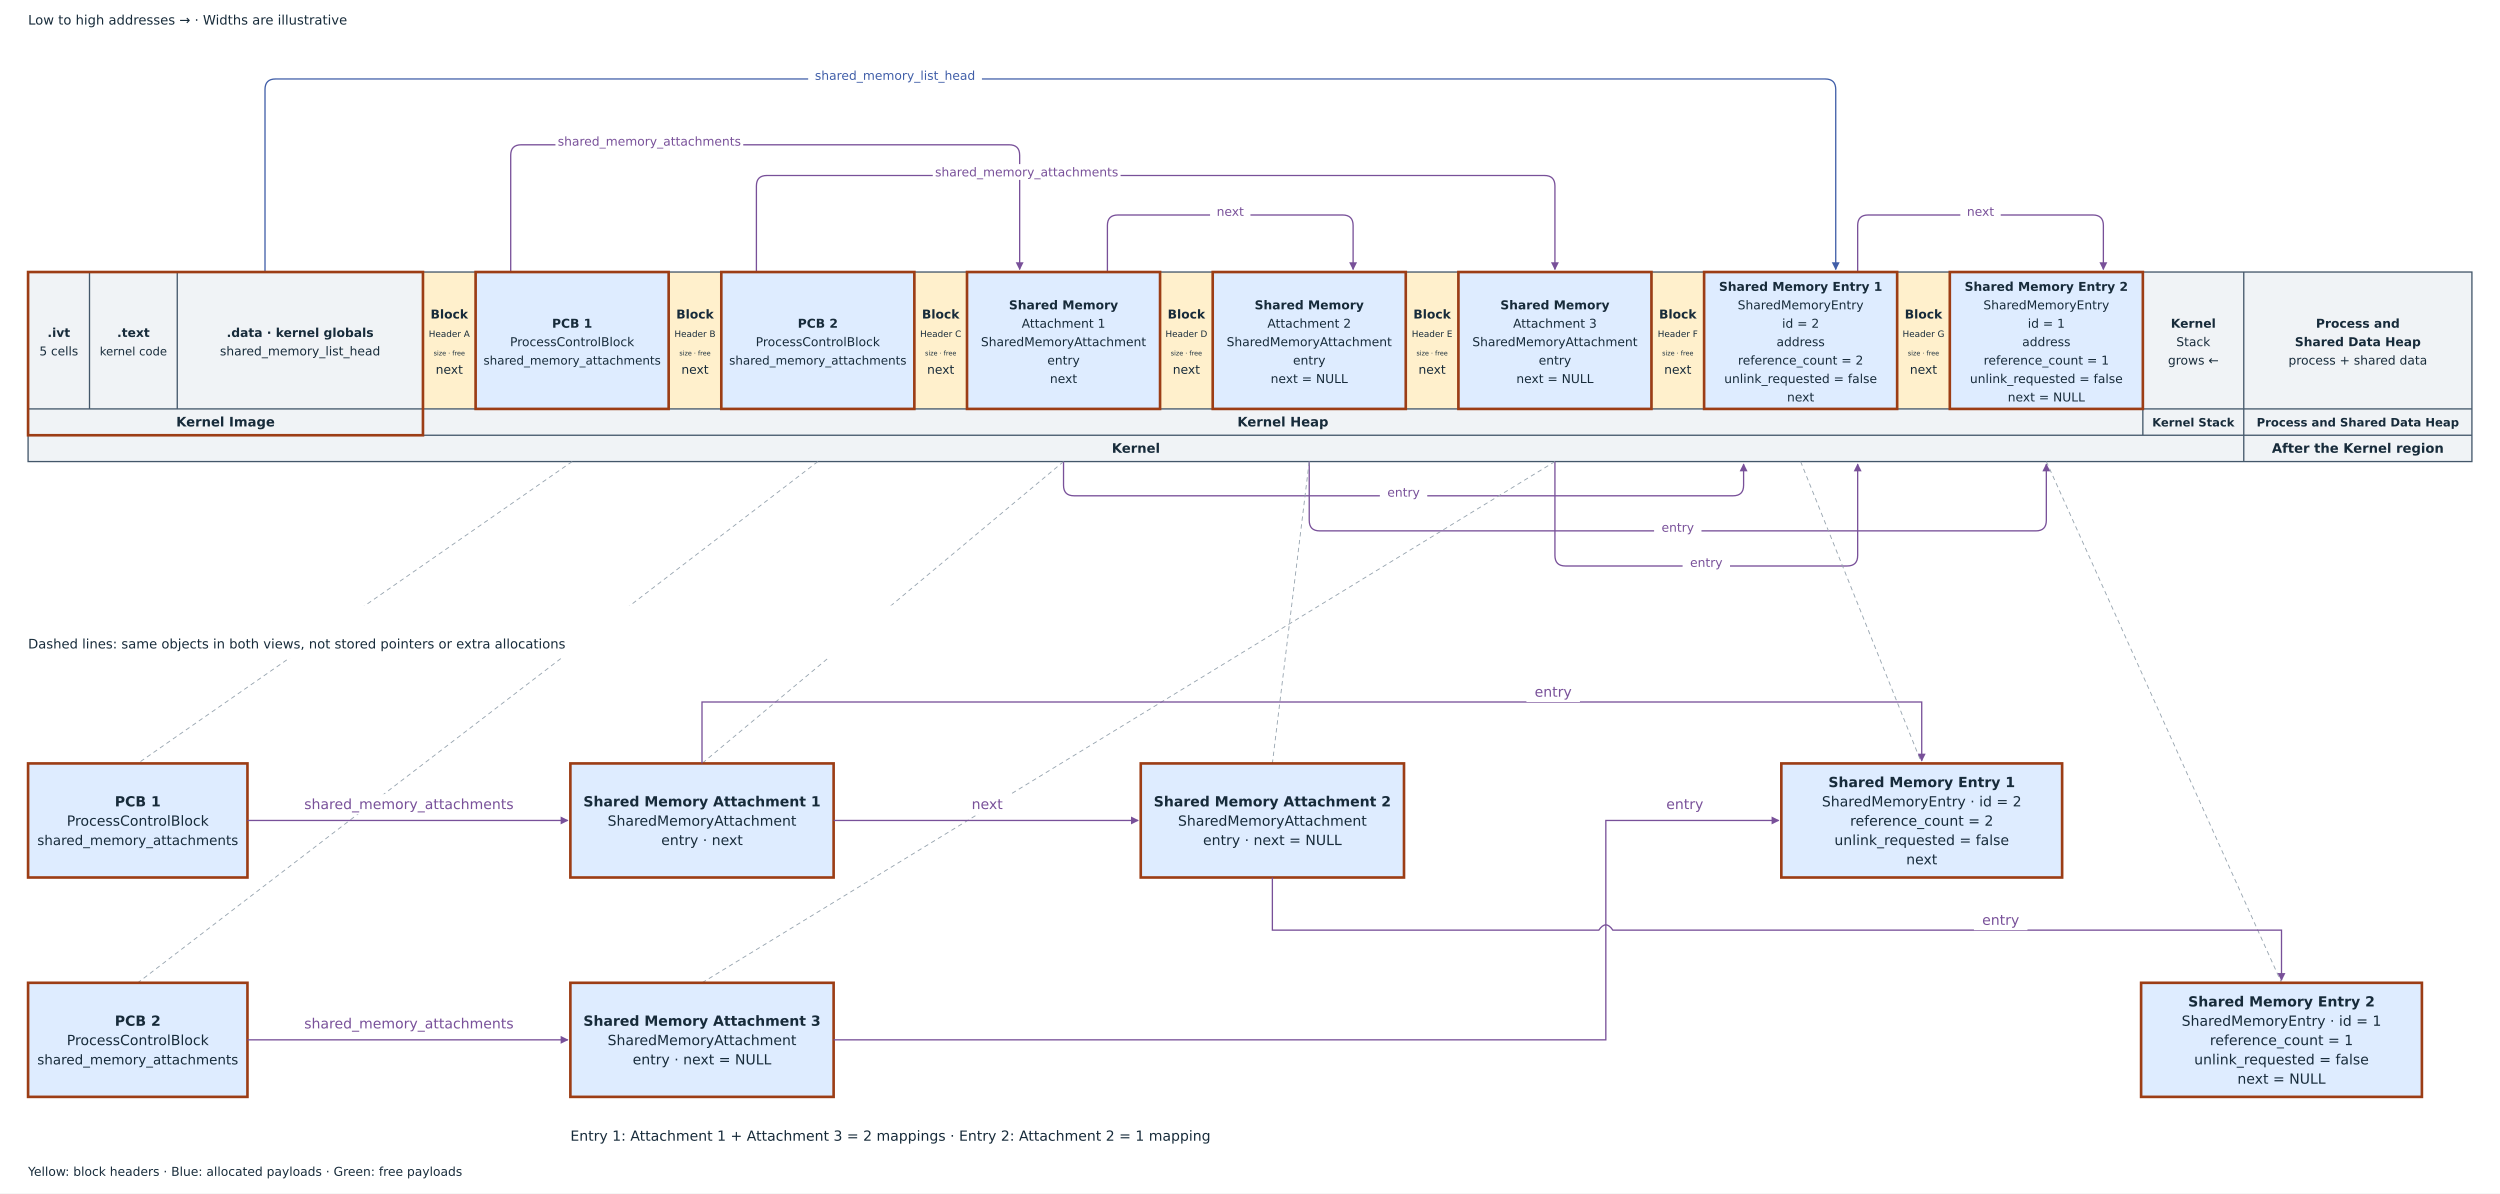
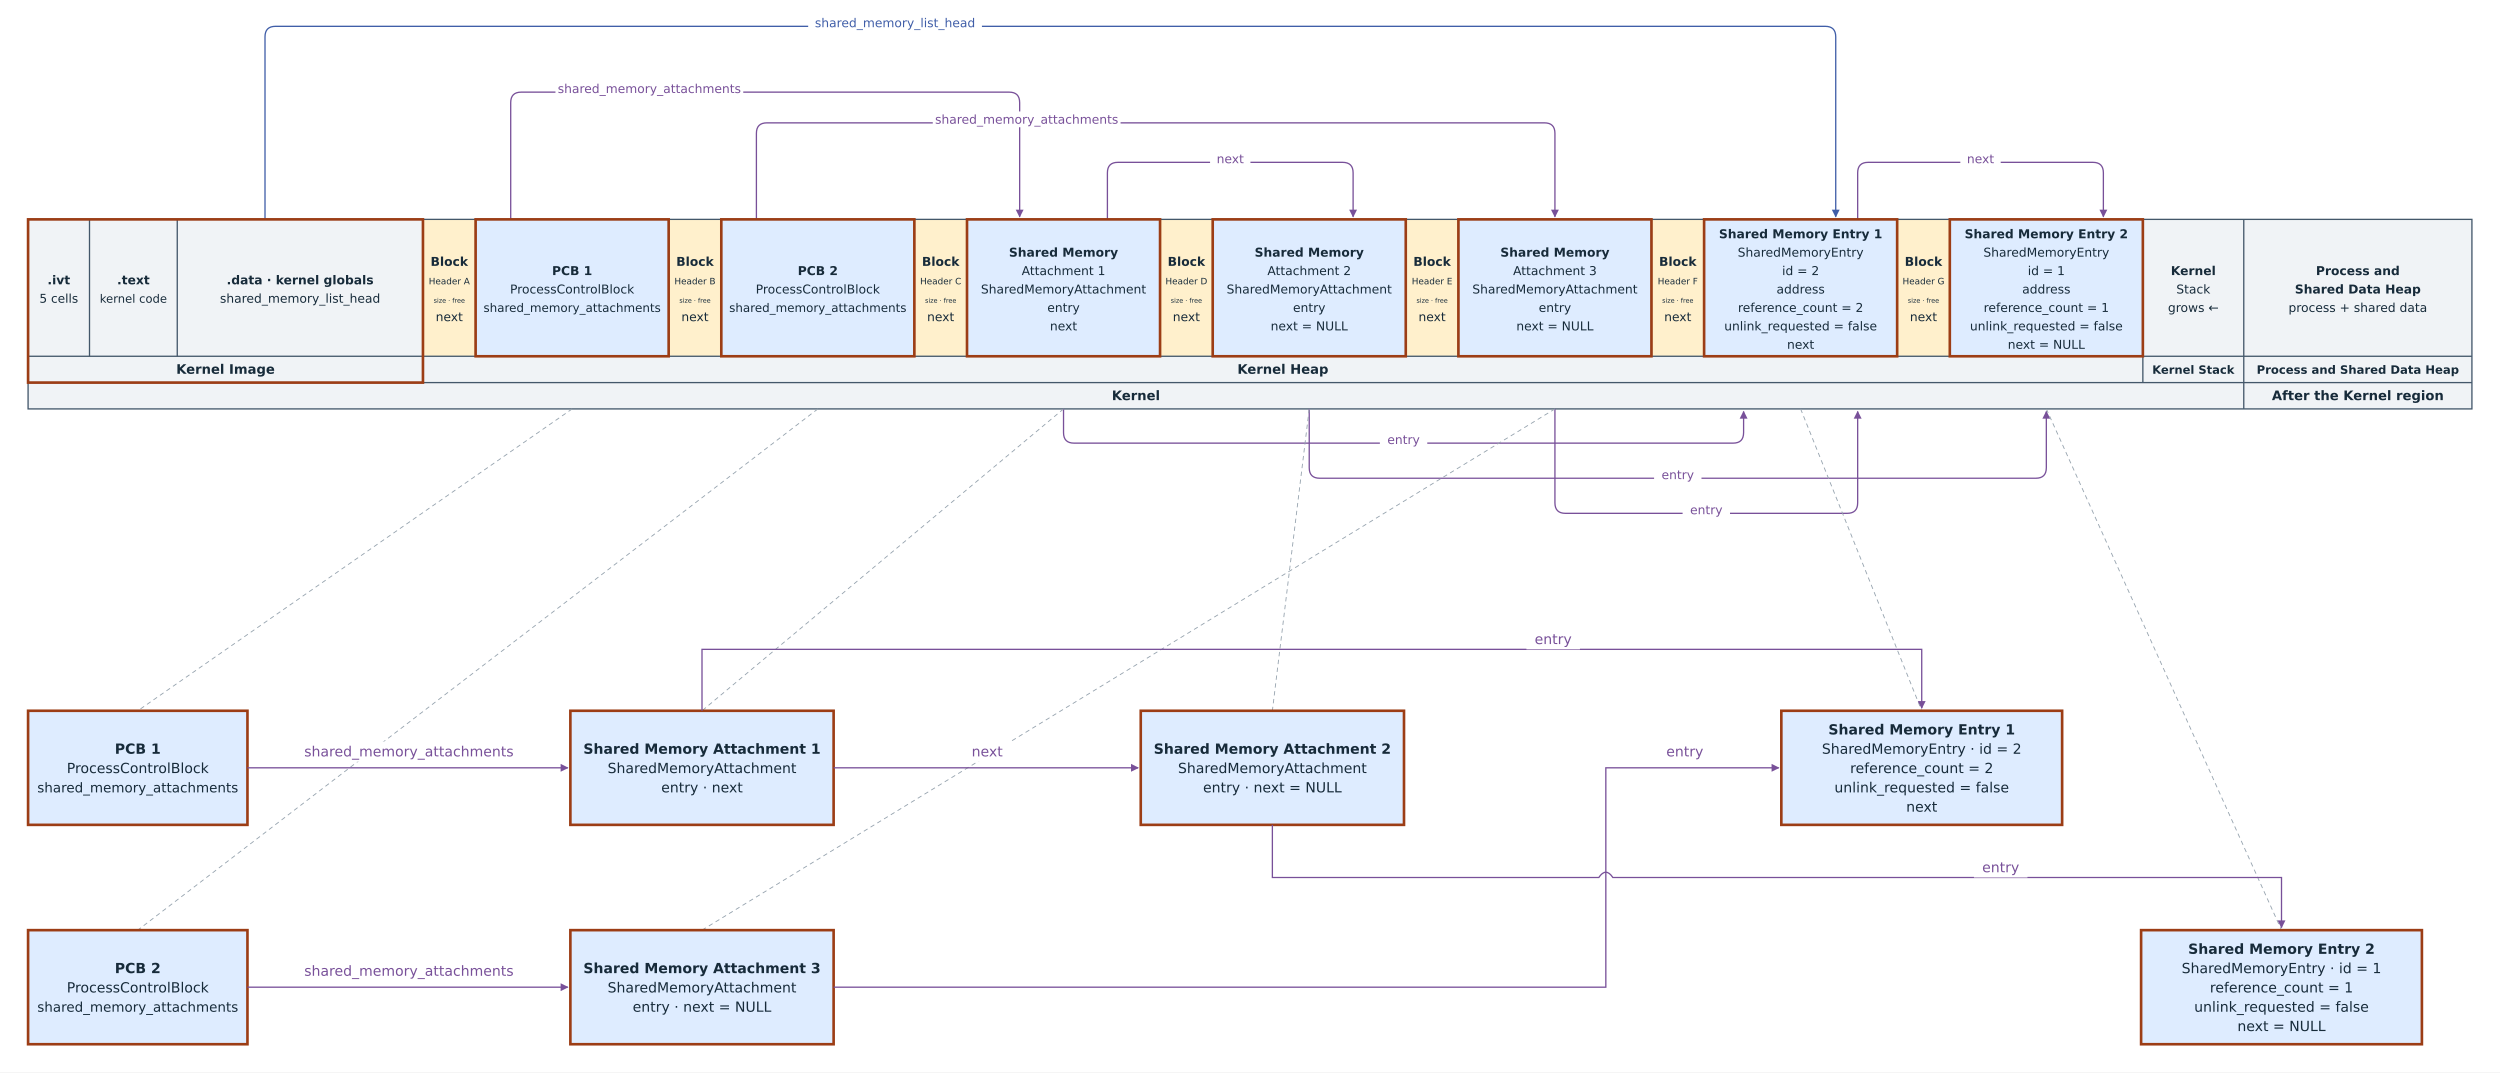
- <svg xmlns="http://www.w3.org/2000/svg" width="2849" height="1360" viewBox="0 0 2849 1360" role="img" aria-labelledby="title desc">
+ <svg xmlns="http://www.w3.org/2000/svg" width="2849" height="1222" viewBox="0 60 2849 1222" role="img" aria-labelledby="title desc">
  <defs>
    <marker id="405ea8" viewBox="0 0 10 10" refX="9" refY="5" markerWidth="6" markerHeight="6" orient="auto-start-reverse">
      <path d="M 0 0 L 10 5 L 0 10 z" fill="#405ea8" />
    </marker>
    <marker id="785099" viewBox="0 0 10 10" refX="9" refY="5" markerWidth="6" markerHeight="6" orient="auto-start-reverse">
      <path d="M 0 0 L 10 5 L 0 10 z" fill="#785099" />
    </marker>
    <marker id="26715b" viewBox="0 0 10 10" refX="9" refY="5" markerWidth="6" markerHeight="6" orient="auto-start-reverse">
      <path d="M 0 0 L 10 5 L 0 10 z" fill="#26715b" />
    </marker>
  </defs>
-   <rect width="2849" height="1360" fill="white" />
+   <rect width="2849" height="1282" fill="white" />
  <g font-family="DejaVu Sans, sans-serif">
-     <text x="32" y="28" text-anchor="start" font-size="15" font-weight="normal" fill="#172b3a">Low to high addresses →   ·   Widths are illustrative</text>
    <rect x="32" y="310" width="70" height="156" fill="#f0f3f6" stroke="none" stroke-width="1" />
    <text x="67.0" y="384.0" text-anchor="middle" font-size="14" font-weight="bold" fill="#172b3a">.ivt</text>
    <text x="67.0" y="405.0" text-anchor="middle" font-size="13.825" font-weight="normal" fill="#172b3a">5 cells</text>
    <rect x="102" y="310" width="100" height="156" fill="#f0f3f6" stroke="none" stroke-width="1" />
    <text x="152.0" y="384.0" text-anchor="middle" font-size="14" font-weight="bold" fill="#172b3a">.text</text>
    <text x="152.0" y="405.0" text-anchor="middle" font-size="13.196" font-weight="normal" fill="#172b3a">kernel code</text>
    <rect x="202" y="310" width="280" height="156" fill="#f0f3f6" stroke="none" stroke-width="1" />
    <text x="342.0" y="384.0" text-anchor="middle" font-size="14" font-weight="bold" fill="#172b3a">.data · kernel globals</text>
    <text x="342.0" y="405.0" text-anchor="middle" font-size="14" font-weight="normal" fill="#172b3a">shared_memory_list_head</text>
    <rect x="482" y="310" width="60" height="156" fill="#fff0cc" stroke="none" stroke-width="1" />
    <a href="../../common/heap.header#L5">
      <text x="512.0" y="363.0" text-anchor="middle" font-size="14" font-weight="bold" fill="#172b3a">Block</text>
      <text x="512.0" y="384.0" text-anchor="middle" font-size="10.081" font-weight="normal" fill="#172b3a">Header A</text>
      <text x="512.0" y="405.0" text-anchor="middle" font-size="7.331" font-weight="normal" fill="#172b3a">size · free</text>
      <text x="512.0" y="426.0" text-anchor="middle" font-size="14" font-weight="normal" fill="#172b3a">next</text>
    </a>
    <rect x="542" y="310" width="220" height="156" fill="#deecff" stroke="none" stroke-width="1" />
    <a href="../../kernel/process/process.header#L31">
      <text x="652.0" y="373.5" text-anchor="middle" font-size="14" font-weight="bold" fill="#172b3a">PCB 1</text>
      <text x="652.0" y="394.5" text-anchor="middle" font-size="14" font-weight="normal" fill="#172b3a">ProcessControlBlock</text>
      <text x="652.0" y="415.5" text-anchor="middle" font-size="13.548" font-weight="normal" fill="#172b3a">shared_memory_attachments</text>
    </a>
    <rect x="762" y="310" width="60" height="156" fill="#fff0cc" stroke="none" stroke-width="1" />
    <a href="../../common/heap.header#L5">
      <text x="792.0" y="363.0" text-anchor="middle" font-size="14" font-weight="bold" fill="#172b3a">Block</text>
      <text x="792.0" y="384.0" text-anchor="middle" font-size="10.081" font-weight="normal" fill="#172b3a">Header B</text>
      <text x="792.0" y="405.0" text-anchor="middle" font-size="7.331" font-weight="normal" fill="#172b3a">size · free</text>
      <text x="792.0" y="426.0" text-anchor="middle" font-size="14" font-weight="normal" fill="#172b3a">next</text>
    </a>
    <rect x="822" y="310" width="220" height="156" fill="#deecff" stroke="none" stroke-width="1" />
    <a href="../../kernel/process/process.header#L31">
      <text x="932.0" y="373.5" text-anchor="middle" font-size="14" font-weight="bold" fill="#172b3a">PCB 2</text>
      <text x="932.0" y="394.5" text-anchor="middle" font-size="14" font-weight="normal" fill="#172b3a">ProcessControlBlock</text>
      <text x="932.0" y="415.5" text-anchor="middle" font-size="13.548" font-weight="normal" fill="#172b3a">shared_memory_attachments</text>
    </a>
    <rect x="1042" y="310" width="60" height="156" fill="#fff0cc" stroke="none" stroke-width="1" />
    <a href="../../common/heap.header#L5">
      <text x="1072.0" y="363.0" text-anchor="middle" font-size="14" font-weight="bold" fill="#172b3a">Block</text>
      <text x="1072.0" y="384.0" text-anchor="middle" font-size="10.081" font-weight="normal" fill="#172b3a">Header C</text>
      <text x="1072.0" y="405.0" text-anchor="middle" font-size="7.331" font-weight="normal" fill="#172b3a">size · free</text>
      <text x="1072.0" y="426.0" text-anchor="middle" font-size="14" font-weight="normal" fill="#172b3a">next</text>
    </a>
    <rect x="1102" y="310" width="220" height="156" fill="#deecff" stroke="none" stroke-width="1" />
    <a href="../../kernel/shared_memory.header#L17">
      <text x="1212.0" y="352.5" text-anchor="middle" font-size="14" font-weight="bold" fill="#172b3a">Shared Memory</text>
      <text x="1212.0" y="373.5" text-anchor="middle" font-size="14" font-weight="normal" fill="#172b3a">Attachment 1</text>
      <text x="1212.0" y="394.5" text-anchor="middle" font-size="14" font-weight="normal" fill="#172b3a">SharedMemoryAttachment</text>
      <text x="1212.0" y="415.5" text-anchor="middle" font-size="14" font-weight="normal" fill="#172b3a">entry</text>
      <text x="1212.0" y="436.5" text-anchor="middle" font-size="14" font-weight="normal" fill="#172b3a">next</text>
    </a>
    <rect x="1322" y="310" width="60" height="156" fill="#fff0cc" stroke="none" stroke-width="1" />
    <a href="../../common/heap.header#L5">
      <text x="1352.0" y="363.0" text-anchor="middle" font-size="14" font-weight="bold" fill="#172b3a">Block</text>
      <text x="1352.0" y="384.0" text-anchor="middle" font-size="10.081" font-weight="normal" fill="#172b3a">Header D</text>
      <text x="1352.0" y="405.0" text-anchor="middle" font-size="7.331" font-weight="normal" fill="#172b3a">size · free</text>
      <text x="1352.0" y="426.0" text-anchor="middle" font-size="14" font-weight="normal" fill="#172b3a">next</text>
    </a>
    <rect x="1382" y="310" width="220" height="156" fill="#deecff" stroke="none" stroke-width="1" />
    <a href="../../kernel/shared_memory.header#L17">
      <text x="1492.0" y="352.5" text-anchor="middle" font-size="14" font-weight="bold" fill="#172b3a">Shared Memory</text>
      <text x="1492.0" y="373.5" text-anchor="middle" font-size="14" font-weight="normal" fill="#172b3a">Attachment 2</text>
      <text x="1492.0" y="394.5" text-anchor="middle" font-size="14" font-weight="normal" fill="#172b3a">SharedMemoryAttachment</text>
      <text x="1492.0" y="415.5" text-anchor="middle" font-size="14" font-weight="normal" fill="#172b3a">entry</text>
      <text x="1492.0" y="436.5" text-anchor="middle" font-size="14" font-weight="normal" fill="#172b3a">next = NULL</text>
    </a>
    <rect x="1602" y="310" width="60" height="156" fill="#fff0cc" stroke="none" stroke-width="1" />
    <a href="../../common/heap.header#L5">
      <text x="1632.0" y="363.0" text-anchor="middle" font-size="14" font-weight="bold" fill="#172b3a">Block</text>
      <text x="1632.0" y="384.0" text-anchor="middle" font-size="10.081" font-weight="normal" fill="#172b3a">Header E</text>
      <text x="1632.0" y="405.0" text-anchor="middle" font-size="7.331" font-weight="normal" fill="#172b3a">size · free</text>
      <text x="1632.0" y="426.0" text-anchor="middle" font-size="14" font-weight="normal" fill="#172b3a">next</text>
    </a>
    <rect x="1662" y="310" width="220" height="156" fill="#deecff" stroke="none" stroke-width="1" />
    <a href="../../kernel/shared_memory.header#L17">
      <text x="1772.0" y="352.5" text-anchor="middle" font-size="14" font-weight="bold" fill="#172b3a">Shared Memory</text>
      <text x="1772.0" y="373.5" text-anchor="middle" font-size="14" font-weight="normal" fill="#172b3a">Attachment 3</text>
      <text x="1772.0" y="394.5" text-anchor="middle" font-size="14" font-weight="normal" fill="#172b3a">SharedMemoryAttachment</text>
      <text x="1772.0" y="415.5" text-anchor="middle" font-size="14" font-weight="normal" fill="#172b3a">entry</text>
      <text x="1772.0" y="436.5" text-anchor="middle" font-size="14" font-weight="normal" fill="#172b3a">next = NULL</text>
    </a>
    <rect x="1882" y="310" width="60" height="156" fill="#fff0cc" stroke="none" stroke-width="1" />
    <a href="../../common/heap.header#L5">
      <text x="1912.0" y="363.0" text-anchor="middle" font-size="14" font-weight="bold" fill="#172b3a">Block</text>
      <text x="1912.0" y="384.0" text-anchor="middle" font-size="10.081" font-weight="normal" fill="#172b3a">Header F</text>
      <text x="1912.0" y="405.0" text-anchor="middle" font-size="7.331" font-weight="normal" fill="#172b3a">size · free</text>
      <text x="1912.0" y="426.0" text-anchor="middle" font-size="14" font-weight="normal" fill="#172b3a">next</text>
    </a>
    <rect x="1942" y="310" width="220" height="156" fill="#deecff" stroke="none" stroke-width="1" />
    <a href="../../kernel/shared_memory.header#L8">
      <text x="2052.0" y="331.5" text-anchor="middle" font-size="14" font-weight="bold" fill="#172b3a">Shared Memory Entry 1</text>
      <text x="2052.0" y="352.5" text-anchor="middle" font-size="14" font-weight="normal" fill="#172b3a">SharedMemoryEntry</text>
      <text x="2052.0" y="373.5" text-anchor="middle" font-size="14" font-weight="normal" fill="#172b3a">id = 2</text>
      <text x="2052.0" y="394.5" text-anchor="middle" font-size="14" font-weight="normal" fill="#172b3a">address</text>
      <text x="2052.0" y="415.5" text-anchor="middle" font-size="14" font-weight="normal" fill="#172b3a">reference_count = 2</text>
      <text x="2052.0" y="436.5" text-anchor="middle" font-size="14" font-weight="normal" fill="#172b3a">unlink_requested = false</text>
      <text x="2052.0" y="457.5" text-anchor="middle" font-size="14" font-weight="normal" fill="#172b3a">next</text>
    </a>
    <rect x="2162" y="310" width="60" height="156" fill="#fff0cc" stroke="none" stroke-width="1" />
    <a href="../../common/heap.header#L5">
      <text x="2192.0" y="363.0" text-anchor="middle" font-size="14" font-weight="bold" fill="#172b3a">Block</text>
      <text x="2192.0" y="384.0" text-anchor="middle" font-size="10.081" font-weight="normal" fill="#172b3a">Header G</text>
      <text x="2192.0" y="405.0" text-anchor="middle" font-size="7.331" font-weight="normal" fill="#172b3a">size · free</text>
      <text x="2192.0" y="426.0" text-anchor="middle" font-size="14" font-weight="normal" fill="#172b3a">next</text>
    </a>
    <rect x="2222" y="310" width="220" height="156" fill="#deecff" stroke="none" stroke-width="1" />
    <a href="../../kernel/shared_memory.header#L8">
      <text x="2332.0" y="331.5" text-anchor="middle" font-size="14" font-weight="bold" fill="#172b3a">Shared Memory Entry 2</text>
      <text x="2332.0" y="352.5" text-anchor="middle" font-size="14" font-weight="normal" fill="#172b3a">SharedMemoryEntry</text>
      <text x="2332.0" y="373.5" text-anchor="middle" font-size="14" font-weight="normal" fill="#172b3a">id = 1</text>
      <text x="2332.0" y="394.5" text-anchor="middle" font-size="14" font-weight="normal" fill="#172b3a">address</text>
      <text x="2332.0" y="415.5" text-anchor="middle" font-size="14" font-weight="normal" fill="#172b3a">reference_count = 1</text>
      <text x="2332.0" y="436.5" text-anchor="middle" font-size="14" font-weight="normal" fill="#172b3a">unlink_requested = false</text>
      <text x="2332.0" y="457.5" text-anchor="middle" font-size="14" font-weight="normal" fill="#172b3a">next = NULL</text>
    </a>
    <rect x="2442" y="310" width="115" height="156" fill="#f0f3f6" stroke="none" stroke-width="1" />
    <text x="2499.5" y="373.5" text-anchor="middle" font-size="14" font-weight="bold" fill="#172b3a">Kernel</text>
    <text x="2499.5" y="394.5" text-anchor="middle" font-size="14" font-weight="normal" fill="#172b3a">Stack</text>
    <text x="2499.5" y="415.5" text-anchor="middle" font-size="14" font-weight="normal" fill="#172b3a">grows ←</text>
    <rect x="2557" y="310" width="260" height="156" fill="#f0f3f6" stroke="none" stroke-width="1" />
    <text x="2687.0" y="373.5" text-anchor="middle" font-size="14" font-weight="bold" fill="#172b3a">Process and</text>
    <text x="2687.0" y="394.5" text-anchor="middle" font-size="14" font-weight="bold" fill="#172b3a">Shared Data Heap</text>
    <text x="2687.0" y="415.5" text-anchor="middle" font-size="14" font-weight="normal" fill="#172b3a">process + shared data</text>
    <rect x="32" y="466" width="450" height="30" fill="#f0f3f6" stroke="none" stroke-width="1" />
    <text x="257.0" y="486" text-anchor="middle" font-size="15" font-weight="bold" fill="#172b3a">Kernel Image</text>
    <rect x="482" y="466" width="1960" height="30" fill="#f0f3f6" stroke="none" stroke-width="1" />
    <text x="1462.0" y="486" text-anchor="middle" font-size="15" font-weight="bold" fill="#172b3a">Kernel Heap</text>
    <path d="M 482 466 v 30" fill="none" stroke="#43576a" stroke-width="1.5" />
    <rect x="2442" y="466" width="115" height="30" fill="#f0f3f6" stroke="none" stroke-width="1" />
    <text x="2499.5" y="486" text-anchor="middle" font-size="13.113" font-weight="bold" fill="#172b3a">Kernel Stack</text>
    <path d="M 2442 466 v 30" fill="none" stroke="#43576a" stroke-width="1.5" />
    <rect x="2557" y="466" width="260" height="30" fill="#f0f3f6" stroke="none" stroke-width="1" />
    <text x="2687.0" y="486" text-anchor="middle" font-size="13.235" font-weight="bold" fill="#172b3a">Process and Shared Data Heap</text>
    <path d="M 2557 466 v 30" fill="none" stroke="#43576a" stroke-width="1.5" />
    <path d="M 32 466 H 2817" fill="none" stroke="#43576a" stroke-width="1.5" />
    <rect x="32" y="496" width="2525" height="30" fill="#f0f3f6" stroke="none" stroke-width="1" />
    <text x="1294.5" y="516" text-anchor="middle" font-size="15" font-weight="bold" fill="#172b3a">Kernel</text>
    <rect x="2557" y="496" width="260" height="30" fill="#f0f3f6" stroke="none" stroke-width="1" />
    <text x="2687.0" y="516" text-anchor="middle" font-size="15" font-weight="bold" fill="#172b3a">After the Kernel region</text>
    <path d="M 2557 496 v 30" fill="none" stroke="#43576a" stroke-width="1.5" />
    <path d="M 32 496 H 2817" fill="none" stroke="#43576a" stroke-width="1.5" />
    <path d="M 102 310 v 156" fill="none" stroke="#43576a" stroke-width="1.5" />
    <path d="M 202 310 v 156" fill="none" stroke="#43576a" stroke-width="1.5" />
    <path d="M 482 310 v 156" fill="none" stroke="#43576a" stroke-width="1.5" />
    <path d="M 542 310 v 156" fill="none" stroke="#43576a" stroke-width="1.5" />
    <path d="M 762 310 v 156" fill="none" stroke="#43576a" stroke-width="1.5" />
    <path d="M 822 310 v 156" fill="none" stroke="#43576a" stroke-width="1.5" />
    <path d="M 1042 310 v 156" fill="none" stroke="#43576a" stroke-width="1.5" />
    <path d="M 1102 310 v 156" fill="none" stroke="#43576a" stroke-width="1.5" />
    <path d="M 1322 310 v 156" fill="none" stroke="#43576a" stroke-width="1.5" />
    <path d="M 1382 310 v 156" fill="none" stroke="#43576a" stroke-width="1.5" />
    <path d="M 1602 310 v 156" fill="none" stroke="#43576a" stroke-width="1.5" />
    <path d="M 1662 310 v 156" fill="none" stroke="#43576a" stroke-width="1.5" />
    <path d="M 1882 310 v 156" fill="none" stroke="#43576a" stroke-width="1.5" />
    <path d="M 1942 310 v 156" fill="none" stroke="#43576a" stroke-width="1.5" />
    <path d="M 2162 310 v 156" fill="none" stroke="#43576a" stroke-width="1.5" />
    <path d="M 2222 310 v 156" fill="none" stroke="#43576a" stroke-width="1.5" />
    <path d="M 2442 310 v 156" fill="none" stroke="#43576a" stroke-width="1.5" />
    <path d="M 2557 310 v 156" fill="none" stroke="#43576a" stroke-width="1.5" />
    <rect x="32" y="310" width="2785" height="216" fill="none" stroke="#43576a" stroke-width="1.5" />
    <path d="M 302.0 310 V 102 Q 302.0 90 314.0 90 H 2080.0 Q 2092.0 90 2092.0 102 V 307" fill="none" stroke="#405ea8" stroke-width="1.5" marker-end="url(#405ea8)" />
    <rect x="921.0" y="77" width="198" height="18" fill="white" stroke="none" stroke-width="1" />
    <text x="1020" y="91" text-anchor="middle" font-size="14" font-weight="normal" fill="#405ea8">shared_memory_list_head</text>
    <path d="M 582.0 310 V 177 Q 582.0 165 594.0 165 H 1150.0 Q 1162.0 165 1162.0 177 V 307" fill="none" stroke="#785099" stroke-width="1.5" marker-end="url(#785099)" />
    <rect x="633.0" y="152" width="214" height="18" fill="white" stroke="none" stroke-width="1" />
    <text x="740" y="166" text-anchor="middle" font-size="14" font-weight="normal" fill="#785099">shared_memory_attachments</text>
    <path d="M 862.0 310 V 212 Q 862.0 200 874.0 200 H 1760.0 Q 1772.0 200 1772.0 212 V 307" fill="none" stroke="#785099" stroke-width="1.5" marker-end="url(#785099)" />
    <rect x="1063.0" y="187" width="214" height="18" fill="white" stroke="none" stroke-width="1" />
    <text x="1170" y="201" text-anchor="middle" font-size="14" font-weight="normal" fill="#785099">shared_memory_attachments</text>
    <path d="M 1262.0 310 V 257 Q 1262.0 245 1274.0 245 H 1530.0 Q 1542.0 245 1542.0 257 V 307" fill="none" stroke="#785099" stroke-width="1.5" marker-end="url(#785099)" />
    <rect x="1379.0" y="232" width="46" height="18" fill="white" stroke="none" stroke-width="1" />
    <text x="1402.0" y="246" text-anchor="middle" font-size="14" font-weight="normal" fill="#785099">next</text>
    <path d="M 2117.0 310 V 257 Q 2117.0 245 2129.0 245 H 2385.0 Q 2397.0 245 2397.0 257 V 307" fill="none" stroke="#785099" stroke-width="1.5" marker-end="url(#785099)" />
    <rect x="2234.0" y="232" width="46" height="18" fill="white" stroke="none" stroke-width="1" />
    <text x="2257.0" y="246" text-anchor="middle" font-size="14" font-weight="normal" fill="#785099">next</text>
    <path d="M 1212.0 526 V 553 Q 1212.0 565 1224.0 565 H 1975.0 Q 1987.0 565 1987.0 553 V 529" fill="none" stroke="#785099" stroke-width="1.5" marker-end="url(#785099)" />
    <rect x="1572.5" y="552" width="54" height="18" fill="white" stroke="none" stroke-width="1" />
    <text x="1599.5" y="566" text-anchor="middle" font-size="14" font-weight="normal" fill="#785099">entry</text>
    <path d="M 1492.0 526 V 593 Q 1492.0 605 1504.0 605 H 2320.0 Q 2332.0 605 2332.0 593 V 529" fill="none" stroke="#785099" stroke-width="1.5" marker-end="url(#785099)" />
    <rect x="1885.0" y="592" width="54" height="18" fill="white" stroke="none" stroke-width="1" />
    <text x="1912.0" y="606" text-anchor="middle" font-size="14" font-weight="normal" fill="#785099">entry</text>
    <path d="M 1772.0 526 V 633 Q 1772.0 645 1784.0 645 H 2105.0 Q 2117.0 645 2117.0 633 V 529" fill="none" stroke="#785099" stroke-width="1.5" marker-end="url(#785099)" />
    <rect x="1917.5" y="632" width="54" height="18" fill="white" stroke="none" stroke-width="1" />
    <text x="1944.5" y="646" text-anchor="middle" font-size="14" font-weight="normal" fill="#785099">entry</text>
    <rect x="32" y="310" width="450" height="186" fill="none" stroke="#9c3d15" stroke-width="3" />
    <rect x="542" y="310" width="220" height="156" fill="none" stroke="#9c3d15" stroke-width="3" />
    <rect x="822" y="310" width="220" height="156" fill="none" stroke="#9c3d15" stroke-width="3" />
    <rect x="1102" y="310" width="220" height="156" fill="none" stroke="#9c3d15" stroke-width="3" />
    <rect x="1382" y="310" width="220" height="156" fill="none" stroke="#9c3d15" stroke-width="3" />
    <rect x="1662" y="310" width="220" height="156" fill="none" stroke="#9c3d15" stroke-width="3" />
    <rect x="1942" y="310" width="220" height="156" fill="none" stroke="#9c3d15" stroke-width="3" />
    <rect x="2222" y="310" width="220" height="156" fill="none" stroke="#9c3d15" stroke-width="3" />
    <path d="M 652.0 526 L 157.0 870" fill="none" stroke="#96a3ae" stroke-dasharray="5 4" />
    <path d="M 932.0 526 L 157.0 1120" fill="none" stroke="#96a3ae" stroke-dasharray="5 4" />
    <path d="M 1212.0 526 L 800.0 870" fill="none" stroke="#96a3ae" stroke-dasharray="5 4" />
    <path d="M 1492.0 526 L 1450.0 870" fill="none" stroke="#96a3ae" stroke-dasharray="5 4" />
    <path d="M 1772.0 526 L 800.0 1120" fill="none" stroke="#96a3ae" stroke-dasharray="5 4" />
    <path d="M 2052.0 526 L 2190.0 870" fill="none" stroke="#96a3ae" stroke-dasharray="5 4" />
    <path d="M 2332.0 526 L 2600.0 1120" fill="none" stroke="#96a3ae" stroke-dasharray="5 4" />
-     <rect x="32" y="690" width="1180" height="60" fill="white" stroke="none" stroke-width="1" />
-     <text x="32" y="739" text-anchor="start" font-size="15" font-weight="normal" fill="#172b3a">Dashed lines: same objects in both views, not stored pointers or extra allocations</text>
    <rect x="32" y="870" width="250" height="130" fill="#deecff" stroke="#9c3d15" stroke-width="3" />
    <a href="../../kernel/process/process.header#L31">
      <text x="157.0" y="919.0" text-anchor="middle" font-size="16" font-weight="bold" fill="#172b3a">PCB 1</text>
      <text x="157.0" y="941.0" text-anchor="middle" font-size="16" font-weight="normal" fill="#172b3a">ProcessControlBlock</text>
      <text x="157.0" y="963.0" text-anchor="middle" font-size="15.355" font-weight="normal" fill="#172b3a">shared_memory_attachments</text>
    </a>
    <rect x="32" y="1120" width="250" height="130" fill="#deecff" stroke="#9c3d15" stroke-width="3" />
    <a href="../../kernel/process/process.header#L31">
      <text x="157.0" y="1169.0" text-anchor="middle" font-size="16" font-weight="bold" fill="#172b3a">PCB 2</text>
      <text x="157.0" y="1191.0" text-anchor="middle" font-size="16" font-weight="normal" fill="#172b3a">ProcessControlBlock</text>
      <text x="157.0" y="1213.0" text-anchor="middle" font-size="15.355" font-weight="normal" fill="#172b3a">shared_memory_attachments</text>
    </a>
    <rect x="650" y="870" width="300" height="130" fill="#deecff" stroke="#9c3d15" stroke-width="3" />
    <a href="../../kernel/shared_memory.header#L17">
      <text x="800.0" y="919.0" text-anchor="middle" font-size="16" font-weight="bold" fill="#172b3a">Shared Memory Attachment 1</text>
      <text x="800.0" y="941.0" text-anchor="middle" font-size="16" font-weight="normal" fill="#172b3a">SharedMemoryAttachment</text>
      <text x="800.0" y="963.0" text-anchor="middle" font-size="16" font-weight="normal" fill="#172b3a">entry · next</text>
    </a>
    <rect x="1300" y="870" width="300" height="130" fill="#deecff" stroke="#9c3d15" stroke-width="3" />
    <a href="../../kernel/shared_memory.header#L17">
      <text x="1450.0" y="919.0" text-anchor="middle" font-size="16" font-weight="bold" fill="#172b3a">Shared Memory Attachment 2</text>
      <text x="1450.0" y="941.0" text-anchor="middle" font-size="16" font-weight="normal" fill="#172b3a">SharedMemoryAttachment</text>
      <text x="1450.0" y="963.0" text-anchor="middle" font-size="16" font-weight="normal" fill="#172b3a">entry · next = NULL</text>
    </a>
    <rect x="650" y="1120" width="300" height="130" fill="#deecff" stroke="#9c3d15" stroke-width="3" />
    <a href="../../kernel/shared_memory.header#L17">
      <text x="800.0" y="1169.0" text-anchor="middle" font-size="16" font-weight="bold" fill="#172b3a">Shared Memory Attachment 3</text>
      <text x="800.0" y="1191.0" text-anchor="middle" font-size="16" font-weight="normal" fill="#172b3a">SharedMemoryAttachment</text>
      <text x="800.0" y="1213.0" text-anchor="middle" font-size="16" font-weight="normal" fill="#172b3a">entry · next = NULL</text>
    </a>
    <rect x="2030" y="870" width="320" height="130" fill="#deecff" stroke="#9c3d15" stroke-width="3" />
    <a href="../../kernel/shared_memory.header#L8">
      <text x="2190.0" y="897.0" text-anchor="middle" font-size="16" font-weight="bold" fill="#172b3a">Shared Memory Entry 1</text>
      <text x="2190.0" y="919.0" text-anchor="middle" font-size="16" font-weight="normal" fill="#172b3a">SharedMemoryEntry · id = 2</text>
      <text x="2190.0" y="941.0" text-anchor="middle" font-size="16" font-weight="normal" fill="#172b3a">reference_count = 2</text>
      <text x="2190.0" y="963.0" text-anchor="middle" font-size="16" font-weight="normal" fill="#172b3a">unlink_requested = false</text>
      <text x="2190.0" y="985.0" text-anchor="middle" font-size="16" font-weight="normal" fill="#172b3a">next</text>
    </a>
    <rect x="2440" y="1120" width="320" height="130" fill="#deecff" stroke="#9c3d15" stroke-width="3" />
    <a href="../../kernel/shared_memory.header#L8">
      <text x="2600.0" y="1147.0" text-anchor="middle" font-size="16" font-weight="bold" fill="#172b3a">Shared Memory Entry 2</text>
      <text x="2600.0" y="1169.0" text-anchor="middle" font-size="16" font-weight="normal" fill="#172b3a">SharedMemoryEntry · id = 1</text>
      <text x="2600.0" y="1191.0" text-anchor="middle" font-size="16" font-weight="normal" fill="#172b3a">reference_count = 1</text>
      <text x="2600.0" y="1213.0" text-anchor="middle" font-size="16" font-weight="normal" fill="#172b3a">unlink_requested = false</text>
      <text x="2600.0" y="1235.0" text-anchor="middle" font-size="16" font-weight="normal" fill="#172b3a">next = NULL</text>
    </a>
    <path d="M 282 935 H 647" fill="none" stroke="#785099" stroke-width="1.5" marker-end="url(#785099)" />
    <rect x="345.5" y="905" width="241" height="23" fill="white" stroke="none" stroke-width="1" />
    <text x="466" y="922" text-anchor="middle" font-size="16" font-weight="normal" fill="#785099">shared_memory_attachments</text>
    <path d="M 282 1185 H 647" fill="none" stroke="#785099" stroke-width="1.5" marker-end="url(#785099)" />
    <rect x="345.5" y="1155" width="241" height="23" fill="white" stroke="none" stroke-width="1" />
    <text x="466" y="1172" text-anchor="middle" font-size="16" font-weight="normal" fill="#785099">shared_memory_attachments</text>
    <path d="M 950 935 H 1297" fill="none" stroke="#785099" stroke-width="1.5" marker-end="url(#785099)" />
    <rect x="1099.0" y="905" width="52" height="23" fill="white" stroke="none" stroke-width="1" />
    <text x="1125" y="922" text-anchor="middle" font-size="16" font-weight="normal" fill="#785099">next</text>
    <path d="M 800 870 V 800 H 2190 V 867" fill="none" stroke="#785099" stroke-width="1.5" marker-end="url(#785099)" />
    <rect x="1739.5" y="777" width="61" height="23" fill="white" stroke="none" stroke-width="1" />
    <text x="1770" y="794" text-anchor="middle" font-size="16" font-weight="normal" fill="#785099">entry</text>
    <path d="M 1450 1000 V 1060 H 1822 Q 1830 1048 1838 1060 H 2600 V 1117" fill="none" stroke="#785099" stroke-width="1.5" marker-end="url(#785099)" />
    <rect x="2249.5" y="1037" width="61" height="23" fill="white" stroke="none" stroke-width="1" />
    <text x="2280" y="1054" text-anchor="middle" font-size="16" font-weight="normal" fill="#785099">entry</text>
    <path d="M 950 1185 H 1830 V 935 H 2027" fill="none" stroke="#785099" stroke-width="1.5" marker-end="url(#785099)" />
    <rect x="1889.5" y="905" width="61" height="23" fill="white" stroke="none" stroke-width="1" />
    <text x="1920" y="922" text-anchor="middle" font-size="16" font-weight="normal" fill="#785099">entry</text>
-     <text x="650" y="1300" text-anchor="start" font-size="16" font-weight="normal" fill="#172b3a">Entry 1: Attachment 1 + Attachment 3 = 2 mappings   ·   Entry 2: Attachment 2 = 1 mapping</text>
-     <text x="32" y="1340" text-anchor="start" font-size="14" font-weight="normal" fill="#172b3a">Yellow: block headers   ·   Blue: allocated payloads   ·   Green: free payloads</text>
  </g>
</svg>
